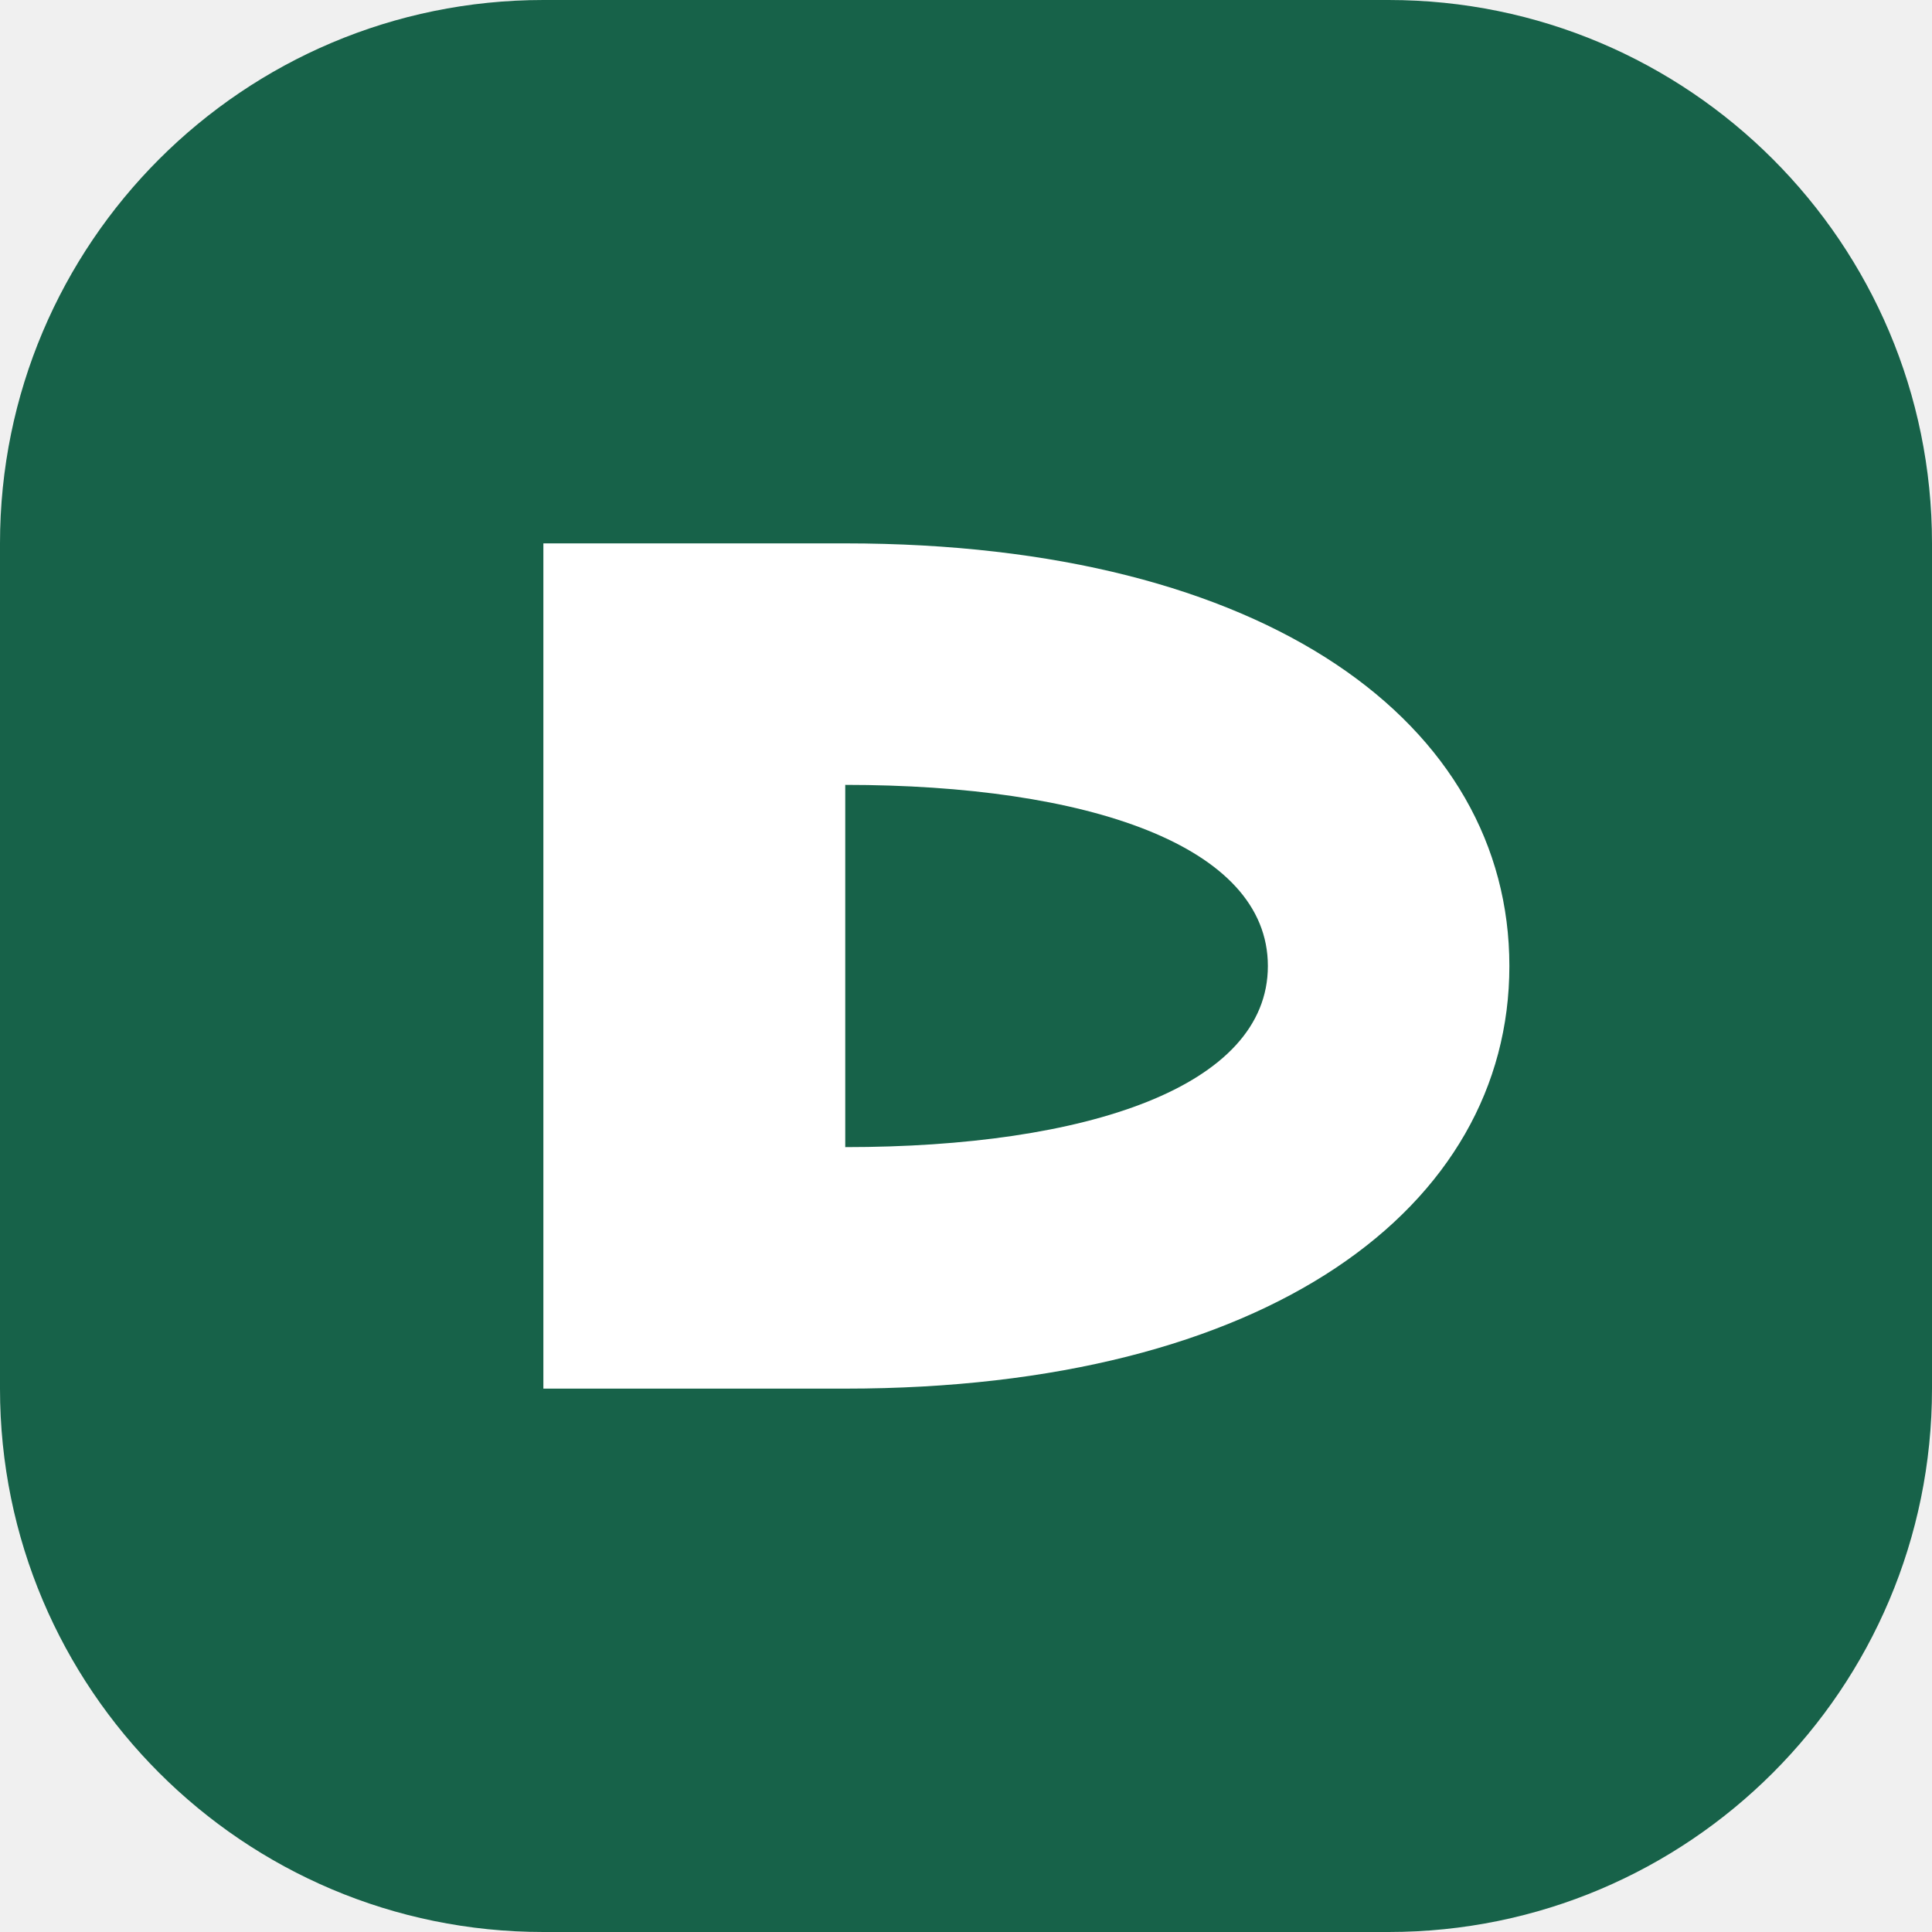
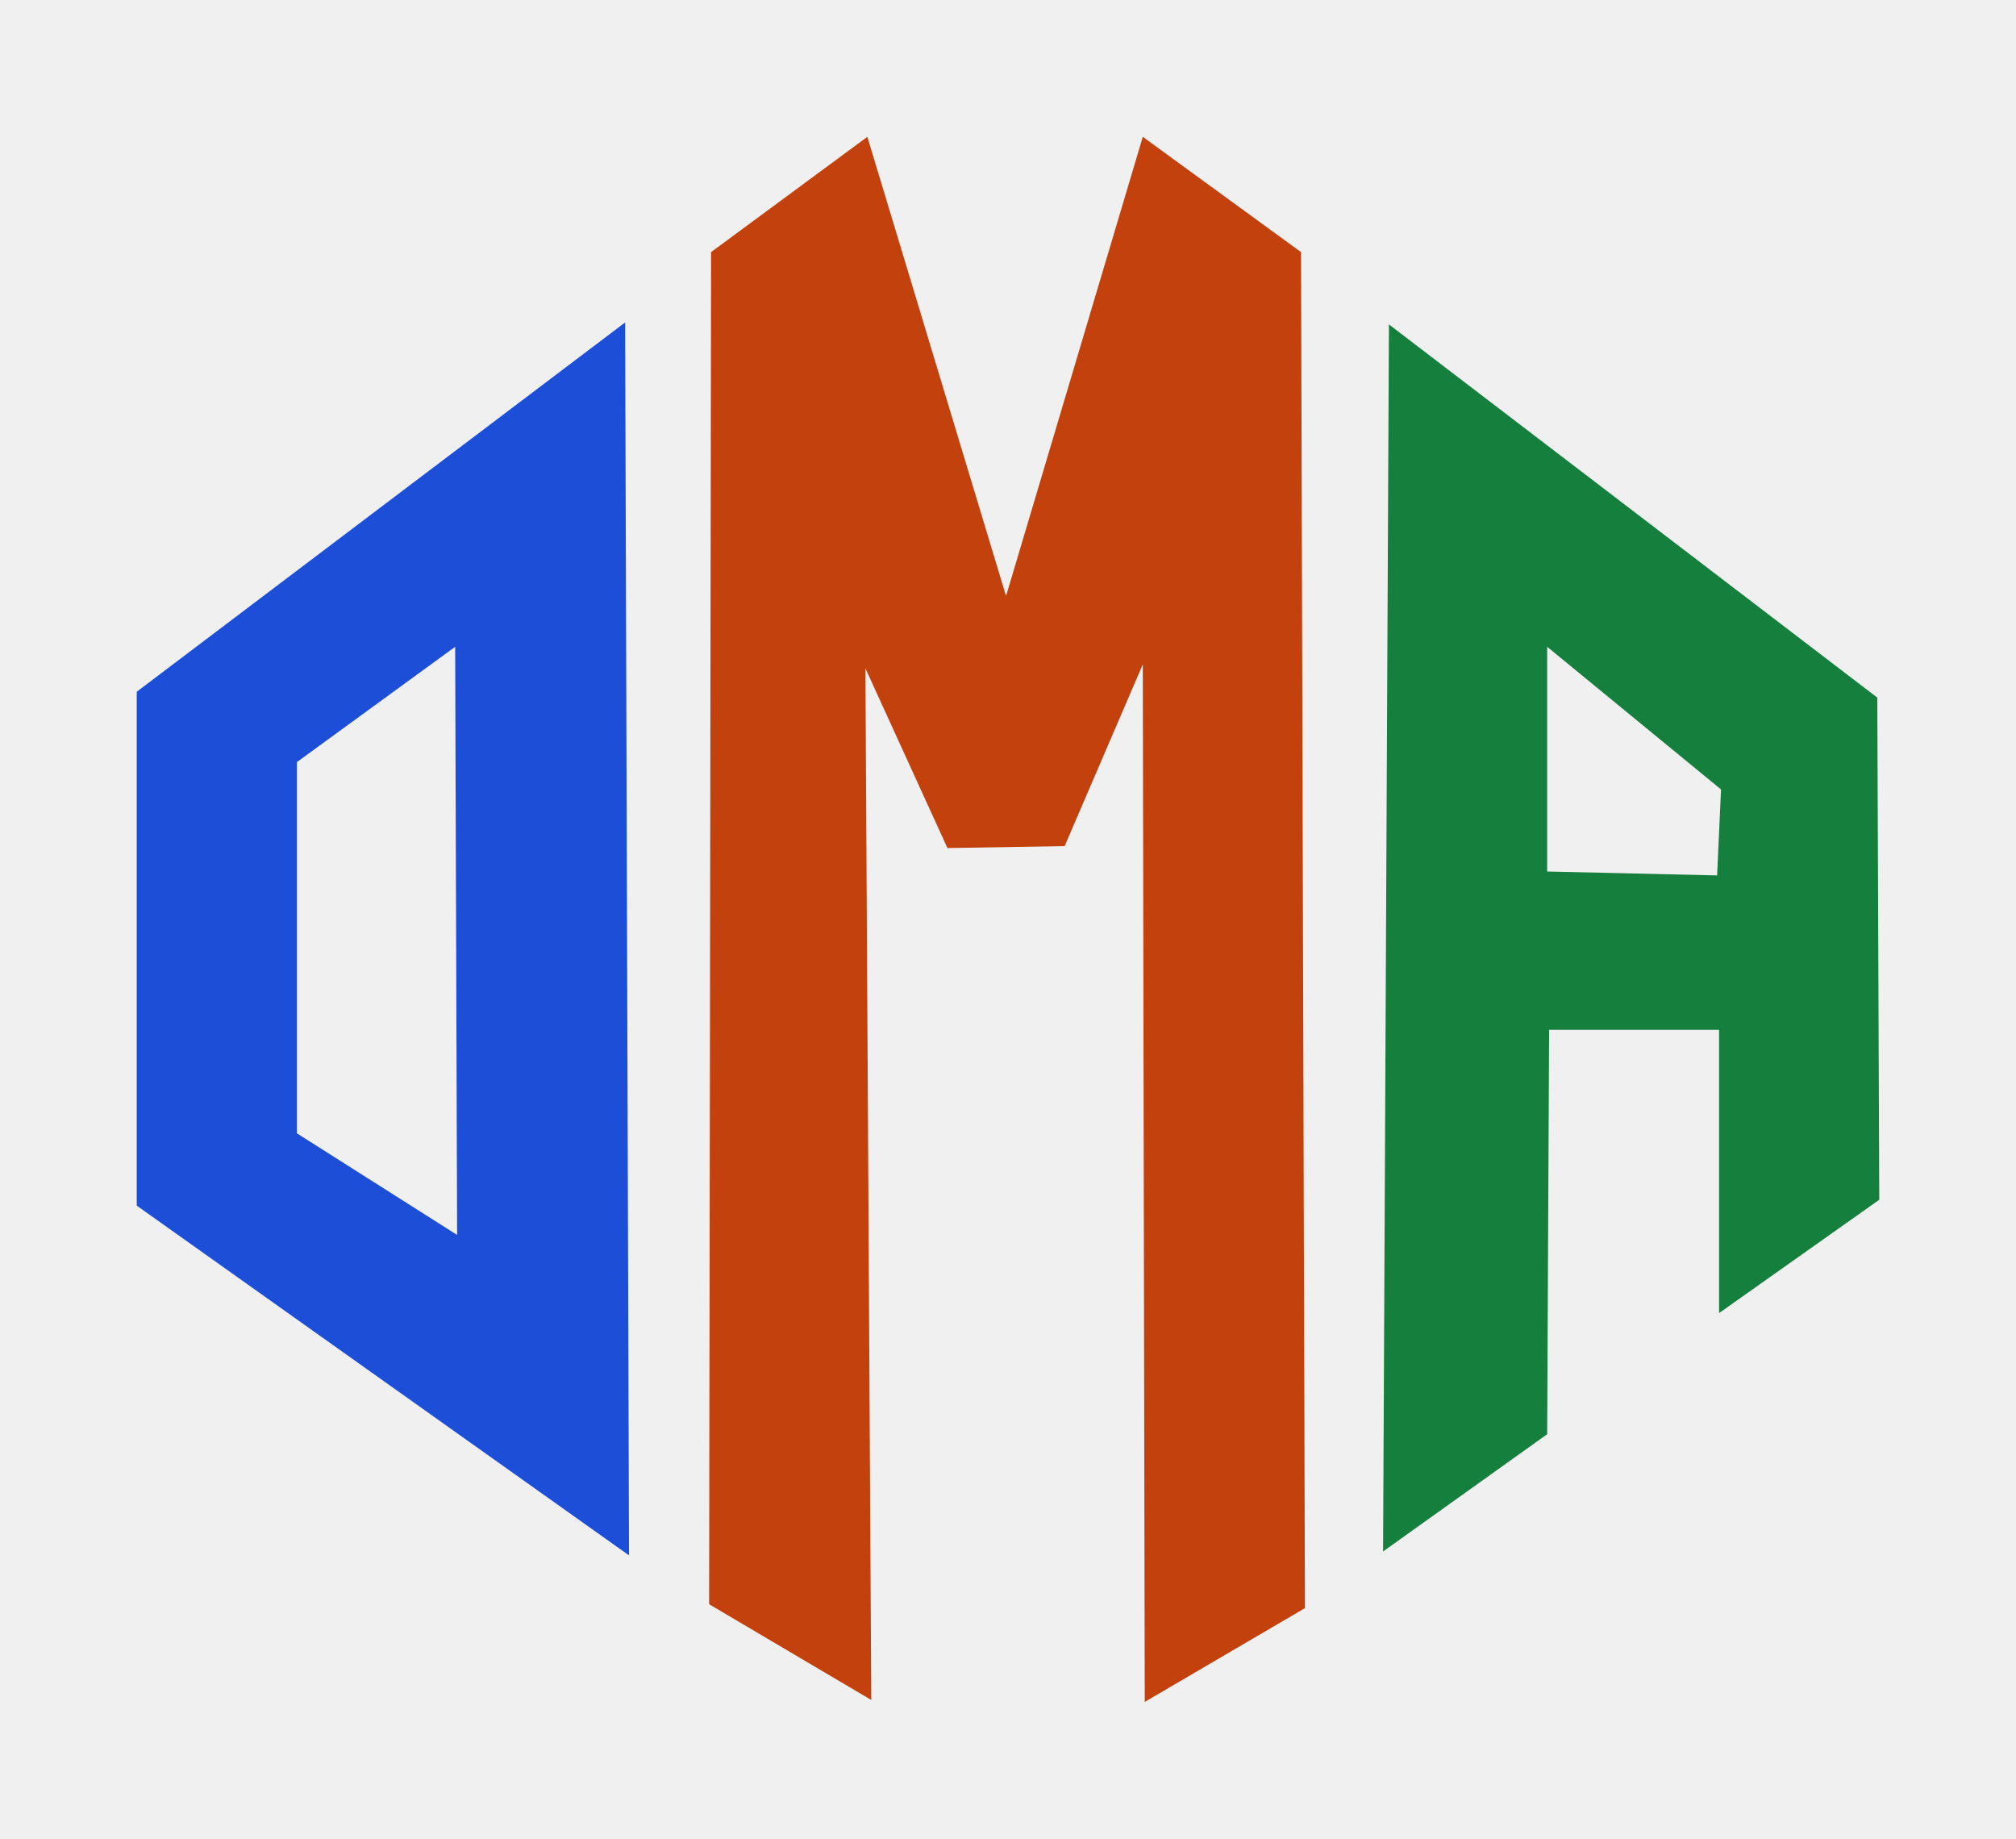
- <svg xmlns="http://www.w3.org/2000/svg" viewBox="0 0 32 32">
-   <rect width="32" height="32" rx="9" fill="#176249" />
-   <path d="M9 9h5c7 0 11 3 11 7s-4 7-11 7H9V9Zm5 4v6c4 0 7-1 7-3s-3-3-7-3Z" fill="#fff" />
+ <svg xmlns="http://www.w3.org/2000/svg" width="1600" height="1459" viewBox="213 70 1032 941">
+   <path fill="#1D4ED8" fill-rule="evenodd" d="M 533,235 L 283,424 L 283,687 L 535,866 Z M 446,401 L 447,702 L 365,650 L 365,460 Z" />
+   <path fill="#C2410C" fill-rule="evenodd" d="M 657,140 L 577,199 L 576,891 L 659,940 L 656,412 L 698,504 L 758,503 L 798,410 L 799,941 L 881,893 L 879,199 L 798,140 L 728,375 Z" />
+   <path fill="#15803D" fill-rule="evenodd" d="M 924,236 L 921,864 L 1005,804 L 1006,597 L 1093,597 L 1093,742 L 1175,684 L 1174,427 Z M 1005,401 L 1094,474 L 1092,518 L 1005,516 Z" />
</svg>
